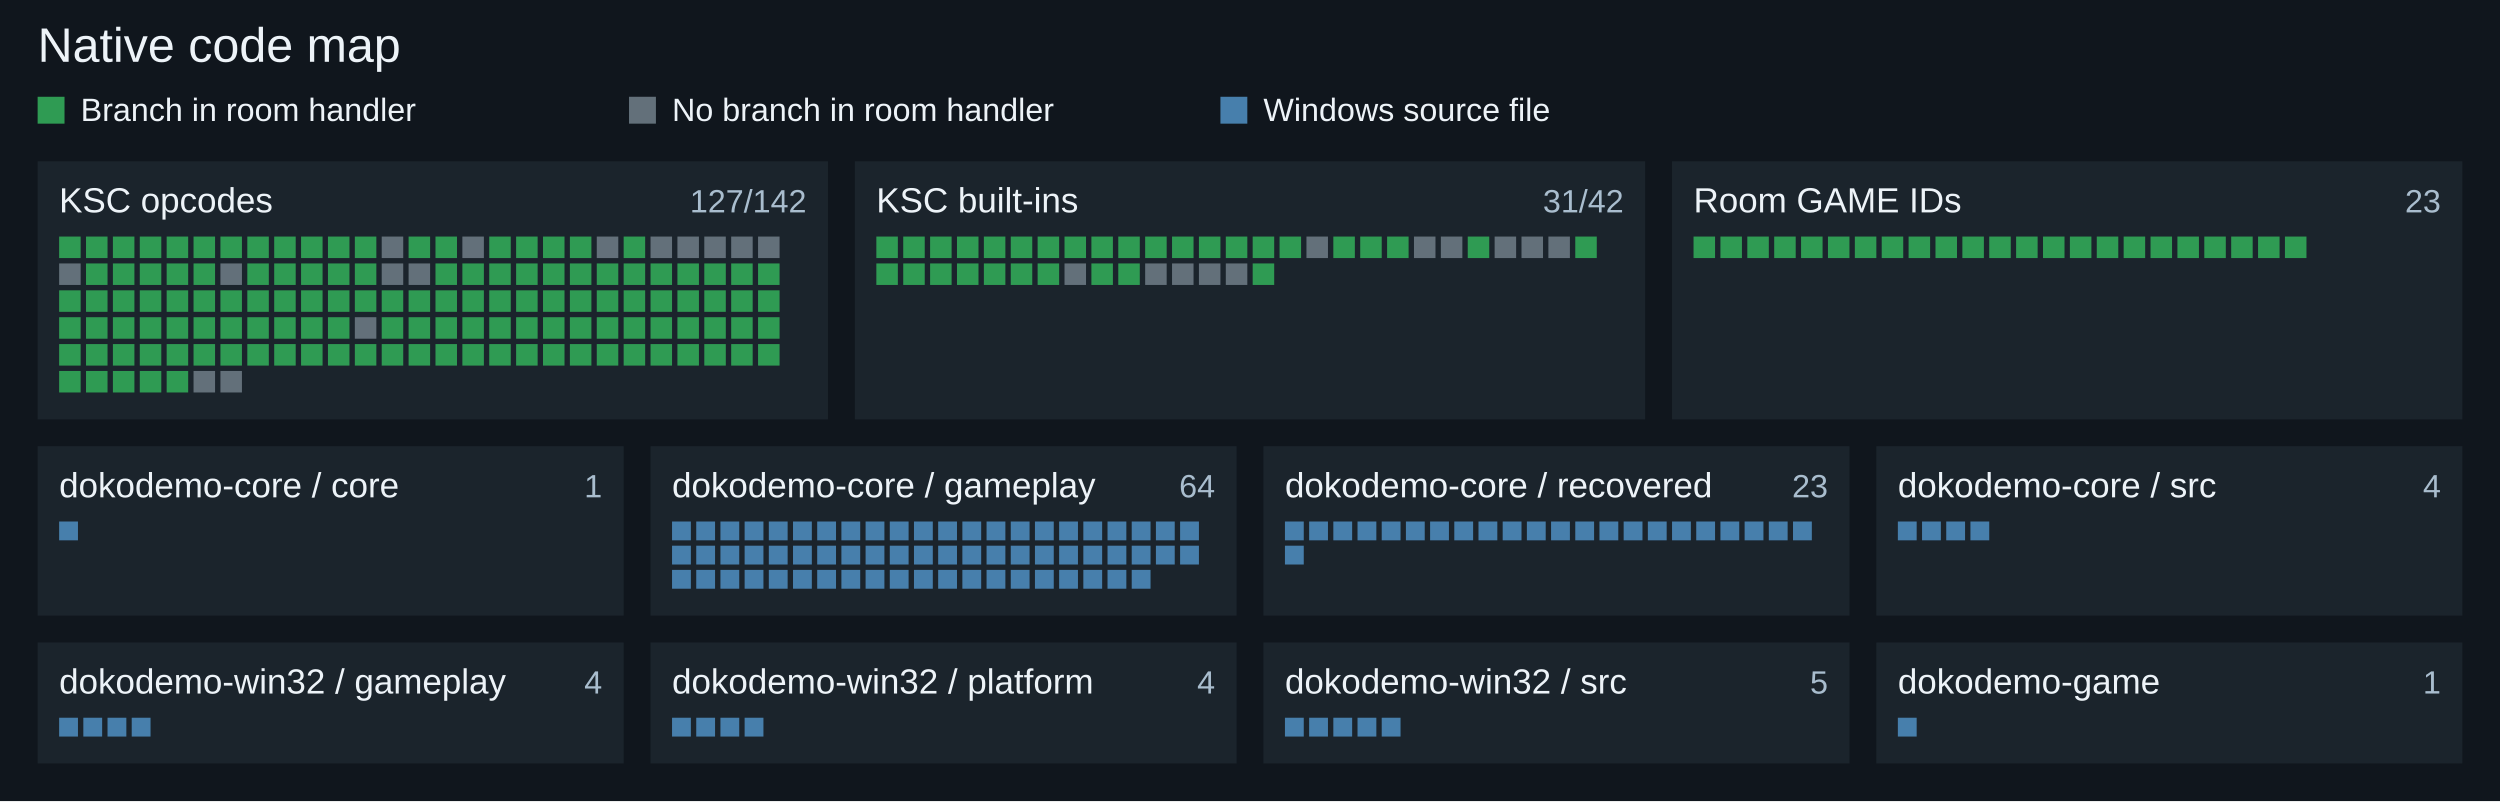
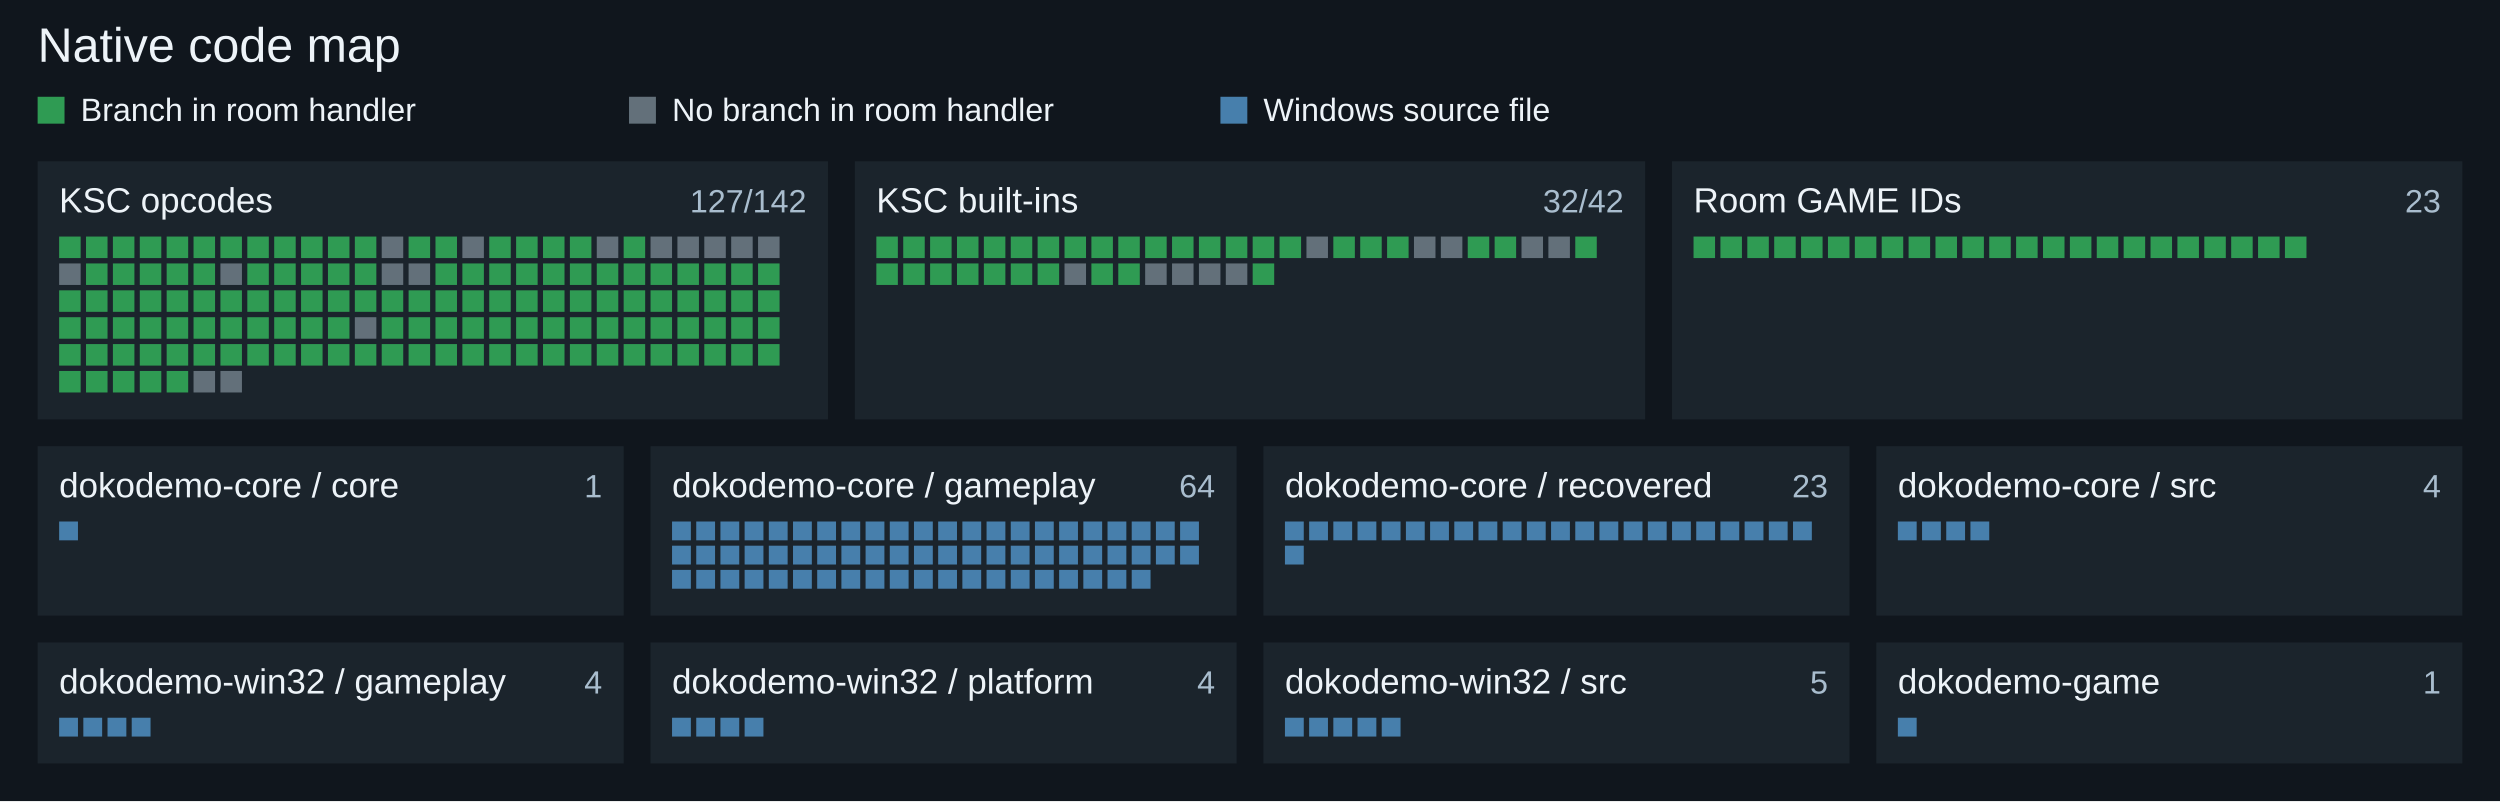
<svg xmlns="http://www.w3.org/2000/svg" width="930" height="298" viewBox="0 0 930 298" role="img" aria-label="Native code map. Each square represents a dispatch ID or Windows source file.">
  <rect x="0" y="0" width="930" height="298" fill="#10161d" />
  <g font-family="Segoe UI, Arial, sans-serif">
    <text x="14" y="23" font-size="18" fill="#edf3f8">Native code map</text>
    <rect x="14" y="36" width="10" height="10" fill="#2f9b53" />
    <text x="30" y="45" font-size="12" fill="#edf3f8">Branch in room handler</text>
    <rect x="234" y="36" width="10" height="10" fill="#63707a" />
    <text x="250" y="45" font-size="12" fill="#edf3f8">No branch in room handler</text>
    <rect x="454" y="36" width="10" height="10" fill="#477fac" />
    <text x="470" y="45" font-size="12" fill="#edf3f8">Windows source file</text>
    <rect x="14" y="60" width="294" height="96" fill="#1b242c" />
    <text x="22" y="79" font-size="13" fill="#edf3f8">KSC opcodes</text>
    <text x="300" y="79" font-size="12" fill="#a9bdce" text-anchor="end">127/142</text>
    <rect x="22" y="88" width="8" height="8" fill="#2f9b53" />
    <rect x="32" y="88" width="8" height="8" fill="#2f9b53" />
    <rect x="42" y="88" width="8" height="8" fill="#2f9b53" />
    <rect x="52" y="88" width="8" height="8" fill="#2f9b53" />
    <rect x="62" y="88" width="8" height="8" fill="#2f9b53" />
    <rect x="72" y="88" width="8" height="8" fill="#2f9b53" />
    <rect x="82" y="88" width="8" height="8" fill="#2f9b53" />
    <rect x="92" y="88" width="8" height="8" fill="#2f9b53" />
    <rect x="102" y="88" width="8" height="8" fill="#2f9b53" />
    <rect x="112" y="88" width="8" height="8" fill="#2f9b53" />
    <rect x="122" y="88" width="8" height="8" fill="#2f9b53" />
    <rect x="132" y="88" width="8" height="8" fill="#2f9b53" />
    <rect x="142" y="88" width="8" height="8" fill="#63707a" />
    <rect x="152" y="88" width="8" height="8" fill="#2f9b53" />
    <rect x="162" y="88" width="8" height="8" fill="#2f9b53" />
    <rect x="172" y="88" width="8" height="8" fill="#63707a" />
    <rect x="182" y="88" width="8" height="8" fill="#2f9b53" />
    <rect x="192" y="88" width="8" height="8" fill="#2f9b53" />
    <rect x="202" y="88" width="8" height="8" fill="#2f9b53" />
    <rect x="212" y="88" width="8" height="8" fill="#2f9b53" />
    <rect x="222" y="88" width="8" height="8" fill="#63707a" />
    <rect x="232" y="88" width="8" height="8" fill="#2f9b53" />
    <rect x="242" y="88" width="8" height="8" fill="#63707a" />
    <rect x="252" y="88" width="8" height="8" fill="#63707a" />
    <rect x="262" y="88" width="8" height="8" fill="#63707a" />
    <rect x="272" y="88" width="8" height="8" fill="#63707a" />
    <rect x="282" y="88" width="8" height="8" fill="#63707a" />
    <rect x="22" y="98" width="8" height="8" fill="#63707a" />
    <rect x="32" y="98" width="8" height="8" fill="#2f9b53" />
    <rect x="42" y="98" width="8" height="8" fill="#2f9b53" />
    <rect x="52" y="98" width="8" height="8" fill="#2f9b53" />
    <rect x="62" y="98" width="8" height="8" fill="#2f9b53" />
    <rect x="72" y="98" width="8" height="8" fill="#2f9b53" />
    <rect x="82" y="98" width="8" height="8" fill="#63707a" />
    <rect x="92" y="98" width="8" height="8" fill="#2f9b53" />
    <rect x="102" y="98" width="8" height="8" fill="#2f9b53" />
    <rect x="112" y="98" width="8" height="8" fill="#2f9b53" />
    <rect x="122" y="98" width="8" height="8" fill="#2f9b53" />
    <rect x="132" y="98" width="8" height="8" fill="#2f9b53" />
    <rect x="142" y="98" width="8" height="8" fill="#63707a" />
    <rect x="152" y="98" width="8" height="8" fill="#63707a" />
    <rect x="162" y="98" width="8" height="8" fill="#2f9b53" />
    <rect x="172" y="98" width="8" height="8" fill="#2f9b53" />
    <rect x="182" y="98" width="8" height="8" fill="#2f9b53" />
    <rect x="192" y="98" width="8" height="8" fill="#2f9b53" />
    <rect x="202" y="98" width="8" height="8" fill="#2f9b53" />
    <rect x="212" y="98" width="8" height="8" fill="#2f9b53" />
    <rect x="222" y="98" width="8" height="8" fill="#2f9b53" />
    <rect x="232" y="98" width="8" height="8" fill="#2f9b53" />
    <rect x="242" y="98" width="8" height="8" fill="#2f9b53" />
    <rect x="252" y="98" width="8" height="8" fill="#2f9b53" />
    <rect x="262" y="98" width="8" height="8" fill="#2f9b53" />
    <rect x="272" y="98" width="8" height="8" fill="#2f9b53" />
    <rect x="282" y="98" width="8" height="8" fill="#2f9b53" />
    <rect x="22" y="108" width="8" height="8" fill="#2f9b53" />
    <rect x="32" y="108" width="8" height="8" fill="#2f9b53" />
    <rect x="42" y="108" width="8" height="8" fill="#2f9b53" />
    <rect x="52" y="108" width="8" height="8" fill="#2f9b53" />
    <rect x="62" y="108" width="8" height="8" fill="#2f9b53" />
    <rect x="72" y="108" width="8" height="8" fill="#2f9b53" />
    <rect x="82" y="108" width="8" height="8" fill="#2f9b53" />
    <rect x="92" y="108" width="8" height="8" fill="#2f9b53" />
    <rect x="102" y="108" width="8" height="8" fill="#2f9b53" />
    <rect x="112" y="108" width="8" height="8" fill="#2f9b53" />
    <rect x="122" y="108" width="8" height="8" fill="#2f9b53" />
    <rect x="132" y="108" width="8" height="8" fill="#2f9b53" />
    <rect x="142" y="108" width="8" height="8" fill="#2f9b53" />
    <rect x="152" y="108" width="8" height="8" fill="#2f9b53" />
    <rect x="162" y="108" width="8" height="8" fill="#2f9b53" />
    <rect x="172" y="108" width="8" height="8" fill="#2f9b53" />
    <rect x="182" y="108" width="8" height="8" fill="#2f9b53" />
    <rect x="192" y="108" width="8" height="8" fill="#2f9b53" />
    <rect x="202" y="108" width="8" height="8" fill="#2f9b53" />
    <rect x="212" y="108" width="8" height="8" fill="#2f9b53" />
    <rect x="222" y="108" width="8" height="8" fill="#2f9b53" />
    <rect x="232" y="108" width="8" height="8" fill="#2f9b53" />
    <rect x="242" y="108" width="8" height="8" fill="#2f9b53" />
    <rect x="252" y="108" width="8" height="8" fill="#2f9b53" />
    <rect x="262" y="108" width="8" height="8" fill="#2f9b53" />
    <rect x="272" y="108" width="8" height="8" fill="#2f9b53" />
    <rect x="282" y="108" width="8" height="8" fill="#2f9b53" />
    <rect x="22" y="118" width="8" height="8" fill="#2f9b53" />
    <rect x="32" y="118" width="8" height="8" fill="#2f9b53" />
    <rect x="42" y="118" width="8" height="8" fill="#2f9b53" />
    <rect x="52" y="118" width="8" height="8" fill="#2f9b53" />
    <rect x="62" y="118" width="8" height="8" fill="#2f9b53" />
    <rect x="72" y="118" width="8" height="8" fill="#2f9b53" />
    <rect x="82" y="118" width="8" height="8" fill="#2f9b53" />
    <rect x="92" y="118" width="8" height="8" fill="#2f9b53" />
    <rect x="102" y="118" width="8" height="8" fill="#2f9b53" />
    <rect x="112" y="118" width="8" height="8" fill="#2f9b53" />
    <rect x="122" y="118" width="8" height="8" fill="#2f9b53" />
    <rect x="132" y="118" width="8" height="8" fill="#63707a" />
    <rect x="142" y="118" width="8" height="8" fill="#2f9b53" />
    <rect x="152" y="118" width="8" height="8" fill="#2f9b53" />
    <rect x="162" y="118" width="8" height="8" fill="#2f9b53" />
    <rect x="172" y="118" width="8" height="8" fill="#2f9b53" />
    <rect x="182" y="118" width="8" height="8" fill="#2f9b53" />
    <rect x="192" y="118" width="8" height="8" fill="#2f9b53" />
    <rect x="202" y="118" width="8" height="8" fill="#2f9b53" />
    <rect x="212" y="118" width="8" height="8" fill="#2f9b53" />
    <rect x="222" y="118" width="8" height="8" fill="#2f9b53" />
    <rect x="232" y="118" width="8" height="8" fill="#2f9b53" />
    <rect x="242" y="118" width="8" height="8" fill="#2f9b53" />
    <rect x="252" y="118" width="8" height="8" fill="#2f9b53" />
    <rect x="262" y="118" width="8" height="8" fill="#2f9b53" />
    <rect x="272" y="118" width="8" height="8" fill="#2f9b53" />
    <rect x="282" y="118" width="8" height="8" fill="#2f9b53" />
    <rect x="22" y="128" width="8" height="8" fill="#2f9b53" />
    <rect x="32" y="128" width="8" height="8" fill="#2f9b53" />
    <rect x="42" y="128" width="8" height="8" fill="#2f9b53" />
    <rect x="52" y="128" width="8" height="8" fill="#2f9b53" />
    <rect x="62" y="128" width="8" height="8" fill="#2f9b53" />
    <rect x="72" y="128" width="8" height="8" fill="#2f9b53" />
    <rect x="82" y="128" width="8" height="8" fill="#2f9b53" />
    <rect x="92" y="128" width="8" height="8" fill="#2f9b53" />
    <rect x="102" y="128" width="8" height="8" fill="#2f9b53" />
    <rect x="112" y="128" width="8" height="8" fill="#2f9b53" />
    <rect x="122" y="128" width="8" height="8" fill="#2f9b53" />
    <rect x="132" y="128" width="8" height="8" fill="#2f9b53" />
    <rect x="142" y="128" width="8" height="8" fill="#2f9b53" />
    <rect x="152" y="128" width="8" height="8" fill="#2f9b53" />
    <rect x="162" y="128" width="8" height="8" fill="#2f9b53" />
    <rect x="172" y="128" width="8" height="8" fill="#2f9b53" />
    <rect x="182" y="128" width="8" height="8" fill="#2f9b53" />
    <rect x="192" y="128" width="8" height="8" fill="#2f9b53" />
    <rect x="202" y="128" width="8" height="8" fill="#2f9b53" />
    <rect x="212" y="128" width="8" height="8" fill="#2f9b53" />
    <rect x="222" y="128" width="8" height="8" fill="#2f9b53" />
    <rect x="232" y="128" width="8" height="8" fill="#2f9b53" />
    <rect x="242" y="128" width="8" height="8" fill="#2f9b53" />
    <rect x="252" y="128" width="8" height="8" fill="#2f9b53" />
    <rect x="262" y="128" width="8" height="8" fill="#2f9b53" />
    <rect x="272" y="128" width="8" height="8" fill="#2f9b53" />
    <rect x="282" y="128" width="8" height="8" fill="#2f9b53" />
    <rect x="22" y="138" width="8" height="8" fill="#2f9b53" />
    <rect x="32" y="138" width="8" height="8" fill="#2f9b53" />
    <rect x="42" y="138" width="8" height="8" fill="#2f9b53" />
    <rect x="52" y="138" width="8" height="8" fill="#2f9b53" />
    <rect x="62" y="138" width="8" height="8" fill="#2f9b53" />
    <rect x="72" y="138" width="8" height="8" fill="#63707a" />
    <rect x="82" y="138" width="8" height="8" fill="#63707a" />
    <rect x="318" y="60" width="294" height="96" fill="#1b242c" />
    <text x="326" y="79" font-size="13" fill="#edf3f8">KSC built-ins</text>
-     <text x="604" y="79" font-size="12" fill="#a9bdce" text-anchor="end">31/42</text>
+     <text x="604" y="79" font-size="12" fill="#a9bdce" text-anchor="end">32/42</text>
    <rect x="326" y="88" width="8" height="8" fill="#2f9b53" />
    <rect x="336" y="88" width="8" height="8" fill="#2f9b53" />
    <rect x="346" y="88" width="8" height="8" fill="#2f9b53" />
    <rect x="356" y="88" width="8" height="8" fill="#2f9b53" />
    <rect x="366" y="88" width="8" height="8" fill="#2f9b53" />
    <rect x="376" y="88" width="8" height="8" fill="#2f9b53" />
    <rect x="386" y="88" width="8" height="8" fill="#2f9b53" />
    <rect x="396" y="88" width="8" height="8" fill="#2f9b53" />
    <rect x="406" y="88" width="8" height="8" fill="#2f9b53" />
    <rect x="416" y="88" width="8" height="8" fill="#2f9b53" />
    <rect x="426" y="88" width="8" height="8" fill="#2f9b53" />
    <rect x="436" y="88" width="8" height="8" fill="#2f9b53" />
    <rect x="446" y="88" width="8" height="8" fill="#2f9b53" />
    <rect x="456" y="88" width="8" height="8" fill="#2f9b53" />
    <rect x="466" y="88" width="8" height="8" fill="#2f9b53" />
    <rect x="476" y="88" width="8" height="8" fill="#2f9b53" />
    <rect x="486" y="88" width="8" height="8" fill="#63707a" />
    <rect x="496" y="88" width="8" height="8" fill="#2f9b53" />
    <rect x="506" y="88" width="8" height="8" fill="#2f9b53" />
    <rect x="516" y="88" width="8" height="8" fill="#2f9b53" />
    <rect x="526" y="88" width="8" height="8" fill="#63707a" />
    <rect x="536" y="88" width="8" height="8" fill="#63707a" />
    <rect x="546" y="88" width="8" height="8" fill="#2f9b53" />
-     <rect x="556" y="88" width="8" height="8" fill="#63707a" />
+     <rect x="556" y="88" width="8" height="8" fill="#2f9b53" />
    <rect x="566" y="88" width="8" height="8" fill="#63707a" />
    <rect x="576" y="88" width="8" height="8" fill="#63707a" />
    <rect x="586" y="88" width="8" height="8" fill="#2f9b53" />
    <rect x="326" y="98" width="8" height="8" fill="#2f9b53" />
    <rect x="336" y="98" width="8" height="8" fill="#2f9b53" />
    <rect x="346" y="98" width="8" height="8" fill="#2f9b53" />
    <rect x="356" y="98" width="8" height="8" fill="#2f9b53" />
    <rect x="366" y="98" width="8" height="8" fill="#2f9b53" />
    <rect x="376" y="98" width="8" height="8" fill="#2f9b53" />
    <rect x="386" y="98" width="8" height="8" fill="#2f9b53" />
    <rect x="396" y="98" width="8" height="8" fill="#63707a" />
    <rect x="406" y="98" width="8" height="8" fill="#2f9b53" />
    <rect x="416" y="98" width="8" height="8" fill="#2f9b53" />
    <rect x="426" y="98" width="8" height="8" fill="#63707a" />
    <rect x="436" y="98" width="8" height="8" fill="#63707a" />
    <rect x="446" y="98" width="8" height="8" fill="#63707a" />
    <rect x="456" y="98" width="8" height="8" fill="#63707a" />
    <rect x="466" y="98" width="8" height="8" fill="#2f9b53" />
    <rect x="622" y="60" width="294" height="96" fill="#1b242c" />
    <text x="630" y="79" font-size="13" fill="#edf3f8">Room GAME IDs</text>
    <text x="908" y="79" font-size="12" fill="#a9bdce" text-anchor="end">23</text>
    <rect x="630" y="88" width="8" height="8" fill="#2f9b53" />
    <rect x="640" y="88" width="8" height="8" fill="#2f9b53" />
    <rect x="650" y="88" width="8" height="8" fill="#2f9b53" />
    <rect x="660" y="88" width="8" height="8" fill="#2f9b53" />
    <rect x="670" y="88" width="8" height="8" fill="#2f9b53" />
    <rect x="680" y="88" width="8" height="8" fill="#2f9b53" />
    <rect x="690" y="88" width="8" height="8" fill="#2f9b53" />
    <rect x="700" y="88" width="8" height="8" fill="#2f9b53" />
    <rect x="710" y="88" width="8" height="8" fill="#2f9b53" />
    <rect x="720" y="88" width="8" height="8" fill="#2f9b53" />
    <rect x="730" y="88" width="8" height="8" fill="#2f9b53" />
    <rect x="740" y="88" width="8" height="8" fill="#2f9b53" />
    <rect x="750" y="88" width="8" height="8" fill="#2f9b53" />
    <rect x="760" y="88" width="8" height="8" fill="#2f9b53" />
    <rect x="770" y="88" width="8" height="8" fill="#2f9b53" />
    <rect x="780" y="88" width="8" height="8" fill="#2f9b53" />
    <rect x="790" y="88" width="8" height="8" fill="#2f9b53" />
    <rect x="800" y="88" width="8" height="8" fill="#2f9b53" />
    <rect x="810" y="88" width="8" height="8" fill="#2f9b53" />
    <rect x="820" y="88" width="8" height="8" fill="#2f9b53" />
    <rect x="830" y="88" width="8" height="8" fill="#2f9b53" />
    <rect x="840" y="88" width="8" height="8" fill="#2f9b53" />
    <rect x="850" y="88" width="8" height="8" fill="#2f9b53" />
    <rect x="14" y="166" width="218" height="63" fill="#1b242c" />
    <text x="22" y="185" font-size="13" fill="#edf3f8">dokodemo-core / core</text>
    <text x="224" y="185" font-size="12" fill="#a9bdce" text-anchor="end">1</text>
    <rect x="22" y="194" width="7" height="7" fill="#477fac" />
    <rect x="242" y="166" width="218" height="63" fill="#1b242c" />
    <text x="250" y="185" font-size="13" fill="#edf3f8">dokodemo-core / gameplay</text>
    <text x="452" y="185" font-size="12" fill="#a9bdce" text-anchor="end">64</text>
    <rect x="250" y="194" width="7" height="7" fill="#477fac" />
    <rect x="259" y="194" width="7" height="7" fill="#477fac" />
    <rect x="268" y="194" width="7" height="7" fill="#477fac" />
    <rect x="277" y="194" width="7" height="7" fill="#477fac" />
    <rect x="286" y="194" width="7" height="7" fill="#477fac" />
    <rect x="295" y="194" width="7" height="7" fill="#477fac" />
    <rect x="304" y="194" width="7" height="7" fill="#477fac" />
    <rect x="313" y="194" width="7" height="7" fill="#477fac" />
    <rect x="322" y="194" width="7" height="7" fill="#477fac" />
    <rect x="331" y="194" width="7" height="7" fill="#477fac" />
    <rect x="340" y="194" width="7" height="7" fill="#477fac" />
    <rect x="349" y="194" width="7" height="7" fill="#477fac" />
    <rect x="358" y="194" width="7" height="7" fill="#477fac" />
    <rect x="367" y="194" width="7" height="7" fill="#477fac" />
    <rect x="376" y="194" width="7" height="7" fill="#477fac" />
    <rect x="385" y="194" width="7" height="7" fill="#477fac" />
    <rect x="394" y="194" width="7" height="7" fill="#477fac" />
    <rect x="403" y="194" width="7" height="7" fill="#477fac" />
    <rect x="412" y="194" width="7" height="7" fill="#477fac" />
    <rect x="421" y="194" width="7" height="7" fill="#477fac" />
    <rect x="430" y="194" width="7" height="7" fill="#477fac" />
    <rect x="439" y="194" width="7" height="7" fill="#477fac" />
    <rect x="250" y="203" width="7" height="7" fill="#477fac" />
    <rect x="259" y="203" width="7" height="7" fill="#477fac" />
    <rect x="268" y="203" width="7" height="7" fill="#477fac" />
    <rect x="277" y="203" width="7" height="7" fill="#477fac" />
    <rect x="286" y="203" width="7" height="7" fill="#477fac" />
    <rect x="295" y="203" width="7" height="7" fill="#477fac" />
    <rect x="304" y="203" width="7" height="7" fill="#477fac" />
    <rect x="313" y="203" width="7" height="7" fill="#477fac" />
    <rect x="322" y="203" width="7" height="7" fill="#477fac" />
    <rect x="331" y="203" width="7" height="7" fill="#477fac" />
    <rect x="340" y="203" width="7" height="7" fill="#477fac" />
    <rect x="349" y="203" width="7" height="7" fill="#477fac" />
    <rect x="358" y="203" width="7" height="7" fill="#477fac" />
    <rect x="367" y="203" width="7" height="7" fill="#477fac" />
    <rect x="376" y="203" width="7" height="7" fill="#477fac" />
    <rect x="385" y="203" width="7" height="7" fill="#477fac" />
    <rect x="394" y="203" width="7" height="7" fill="#477fac" />
    <rect x="403" y="203" width="7" height="7" fill="#477fac" />
    <rect x="412" y="203" width="7" height="7" fill="#477fac" />
    <rect x="421" y="203" width="7" height="7" fill="#477fac" />
    <rect x="430" y="203" width="7" height="7" fill="#477fac" />
    <rect x="439" y="203" width="7" height="7" fill="#477fac" />
    <rect x="250" y="212" width="7" height="7" fill="#477fac" />
    <rect x="259" y="212" width="7" height="7" fill="#477fac" />
    <rect x="268" y="212" width="7" height="7" fill="#477fac" />
    <rect x="277" y="212" width="7" height="7" fill="#477fac" />
    <rect x="286" y="212" width="7" height="7" fill="#477fac" />
    <rect x="295" y="212" width="7" height="7" fill="#477fac" />
    <rect x="304" y="212" width="7" height="7" fill="#477fac" />
    <rect x="313" y="212" width="7" height="7" fill="#477fac" />
    <rect x="322" y="212" width="7" height="7" fill="#477fac" />
    <rect x="331" y="212" width="7" height="7" fill="#477fac" />
    <rect x="340" y="212" width="7" height="7" fill="#477fac" />
    <rect x="349" y="212" width="7" height="7" fill="#477fac" />
    <rect x="358" y="212" width="7" height="7" fill="#477fac" />
    <rect x="367" y="212" width="7" height="7" fill="#477fac" />
    <rect x="376" y="212" width="7" height="7" fill="#477fac" />
    <rect x="385" y="212" width="7" height="7" fill="#477fac" />
    <rect x="394" y="212" width="7" height="7" fill="#477fac" />
    <rect x="403" y="212" width="7" height="7" fill="#477fac" />
    <rect x="412" y="212" width="7" height="7" fill="#477fac" />
    <rect x="421" y="212" width="7" height="7" fill="#477fac" />
    <rect x="470" y="166" width="218" height="63" fill="#1b242c" />
    <text x="478" y="185" font-size="13" fill="#edf3f8">dokodemo-core / recovered</text>
    <text x="680" y="185" font-size="12" fill="#a9bdce" text-anchor="end">23</text>
    <rect x="478" y="194" width="7" height="7" fill="#477fac" />
    <rect x="487" y="194" width="7" height="7" fill="#477fac" />
    <rect x="496" y="194" width="7" height="7" fill="#477fac" />
    <rect x="505" y="194" width="7" height="7" fill="#477fac" />
    <rect x="514" y="194" width="7" height="7" fill="#477fac" />
    <rect x="523" y="194" width="7" height="7" fill="#477fac" />
    <rect x="532" y="194" width="7" height="7" fill="#477fac" />
    <rect x="541" y="194" width="7" height="7" fill="#477fac" />
    <rect x="550" y="194" width="7" height="7" fill="#477fac" />
    <rect x="559" y="194" width="7" height="7" fill="#477fac" />
    <rect x="568" y="194" width="7" height="7" fill="#477fac" />
    <rect x="577" y="194" width="7" height="7" fill="#477fac" />
    <rect x="586" y="194" width="7" height="7" fill="#477fac" />
    <rect x="595" y="194" width="7" height="7" fill="#477fac" />
    <rect x="604" y="194" width="7" height="7" fill="#477fac" />
    <rect x="613" y="194" width="7" height="7" fill="#477fac" />
    <rect x="622" y="194" width="7" height="7" fill="#477fac" />
    <rect x="631" y="194" width="7" height="7" fill="#477fac" />
    <rect x="640" y="194" width="7" height="7" fill="#477fac" />
    <rect x="649" y="194" width="7" height="7" fill="#477fac" />
    <rect x="658" y="194" width="7" height="7" fill="#477fac" />
    <rect x="667" y="194" width="7" height="7" fill="#477fac" />
    <rect x="478" y="203" width="7" height="7" fill="#477fac" />
    <rect x="698" y="166" width="218" height="63" fill="#1b242c" />
    <text x="706" y="185" font-size="13" fill="#edf3f8">dokodemo-core / src</text>
    <text x="908" y="185" font-size="12" fill="#a9bdce" text-anchor="end">4</text>
    <rect x="706" y="194" width="7" height="7" fill="#477fac" />
    <rect x="715" y="194" width="7" height="7" fill="#477fac" />
    <rect x="724" y="194" width="7" height="7" fill="#477fac" />
    <rect x="733" y="194" width="7" height="7" fill="#477fac" />
    <rect x="14" y="239" width="218" height="45" fill="#1b242c" />
    <text x="22" y="258" font-size="13" fill="#edf3f8">dokodemo-win32 / gameplay</text>
    <text x="224" y="258" font-size="12" fill="#a9bdce" text-anchor="end">4</text>
    <rect x="22" y="267" width="7" height="7" fill="#477fac" />
    <rect x="31" y="267" width="7" height="7" fill="#477fac" />
    <rect x="40" y="267" width="7" height="7" fill="#477fac" />
    <rect x="49" y="267" width="7" height="7" fill="#477fac" />
    <rect x="242" y="239" width="218" height="45" fill="#1b242c" />
    <text x="250" y="258" font-size="13" fill="#edf3f8">dokodemo-win32 / platform</text>
    <text x="452" y="258" font-size="12" fill="#a9bdce" text-anchor="end">4</text>
    <rect x="250" y="267" width="7" height="7" fill="#477fac" />
    <rect x="259" y="267" width="7" height="7" fill="#477fac" />
    <rect x="268" y="267" width="7" height="7" fill="#477fac" />
    <rect x="277" y="267" width="7" height="7" fill="#477fac" />
    <rect x="470" y="239" width="218" height="45" fill="#1b242c" />
    <text x="478" y="258" font-size="13" fill="#edf3f8">dokodemo-win32 / src</text>
    <text x="680" y="258" font-size="12" fill="#a9bdce" text-anchor="end">5</text>
    <rect x="478" y="267" width="7" height="7" fill="#477fac" />
    <rect x="487" y="267" width="7" height="7" fill="#477fac" />
    <rect x="496" y="267" width="7" height="7" fill="#477fac" />
    <rect x="505" y="267" width="7" height="7" fill="#477fac" />
    <rect x="514" y="267" width="7" height="7" fill="#477fac" />
    <rect x="698" y="239" width="218" height="45" fill="#1b242c" />
    <text x="706" y="258" font-size="13" fill="#edf3f8">dokodemo-game</text>
    <text x="908" y="258" font-size="12" fill="#a9bdce" text-anchor="end">1</text>
    <rect x="706" y="267" width="7" height="7" fill="#477fac" />
  </g>
</svg>
